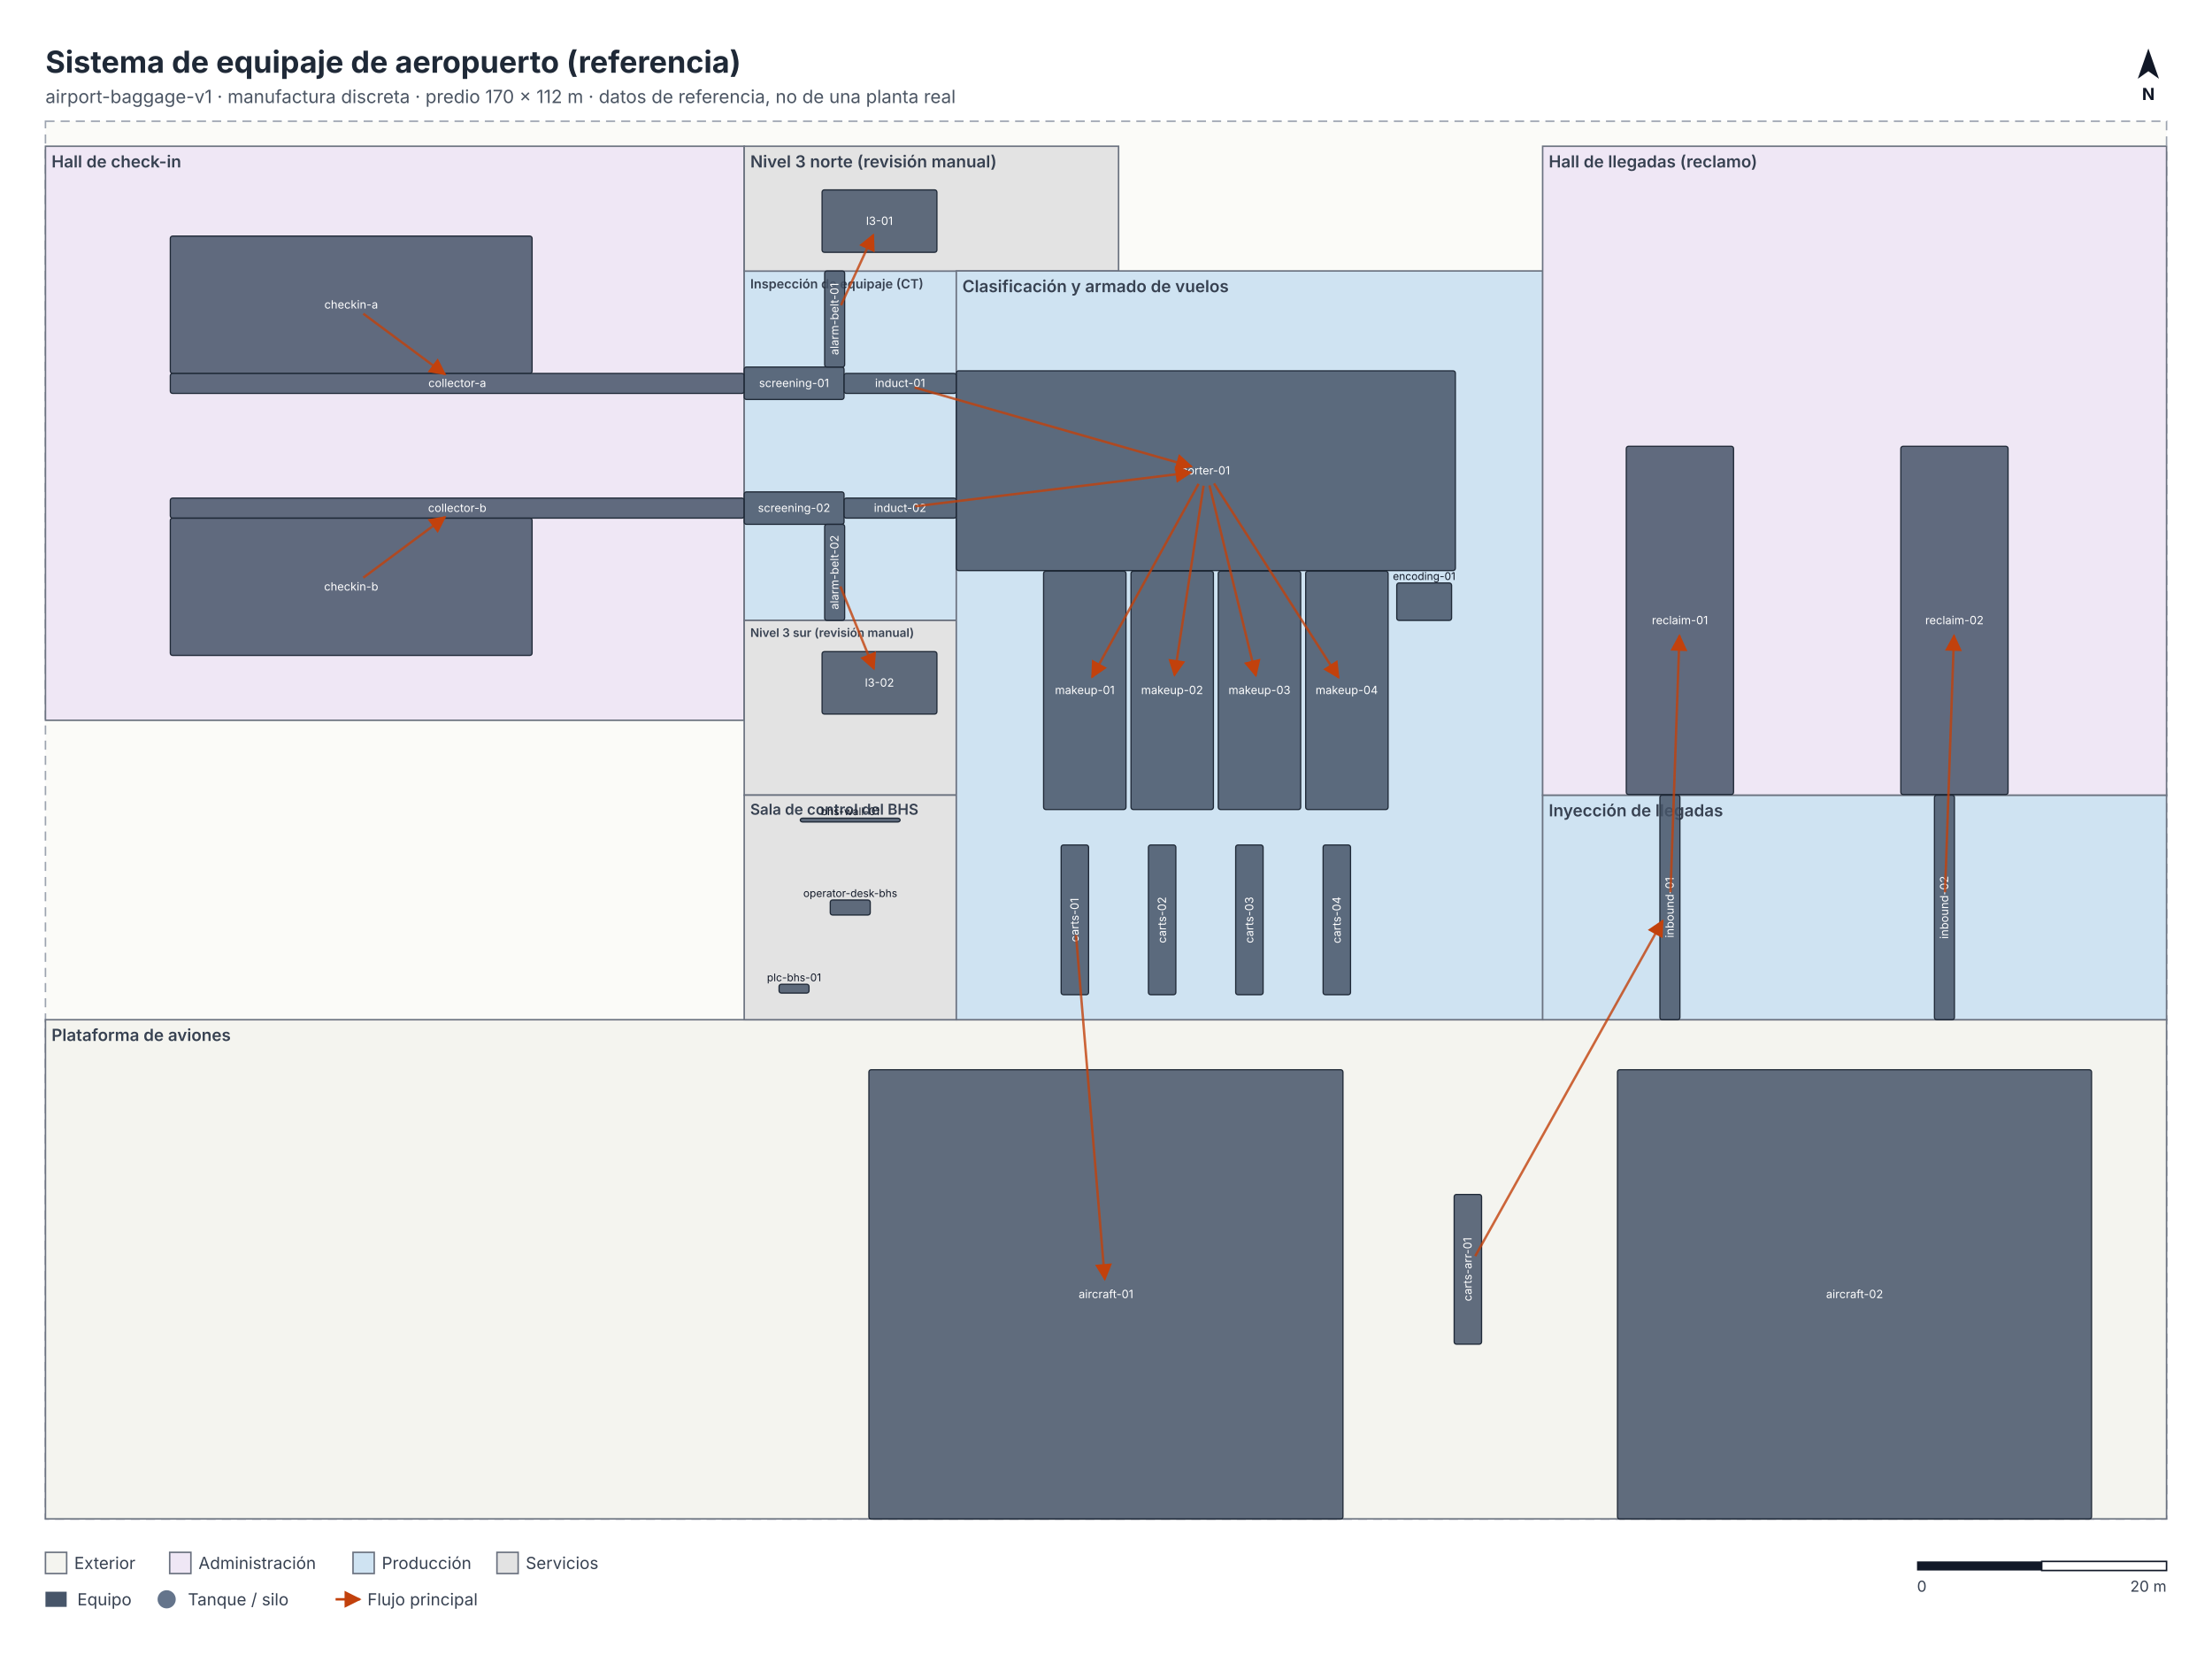
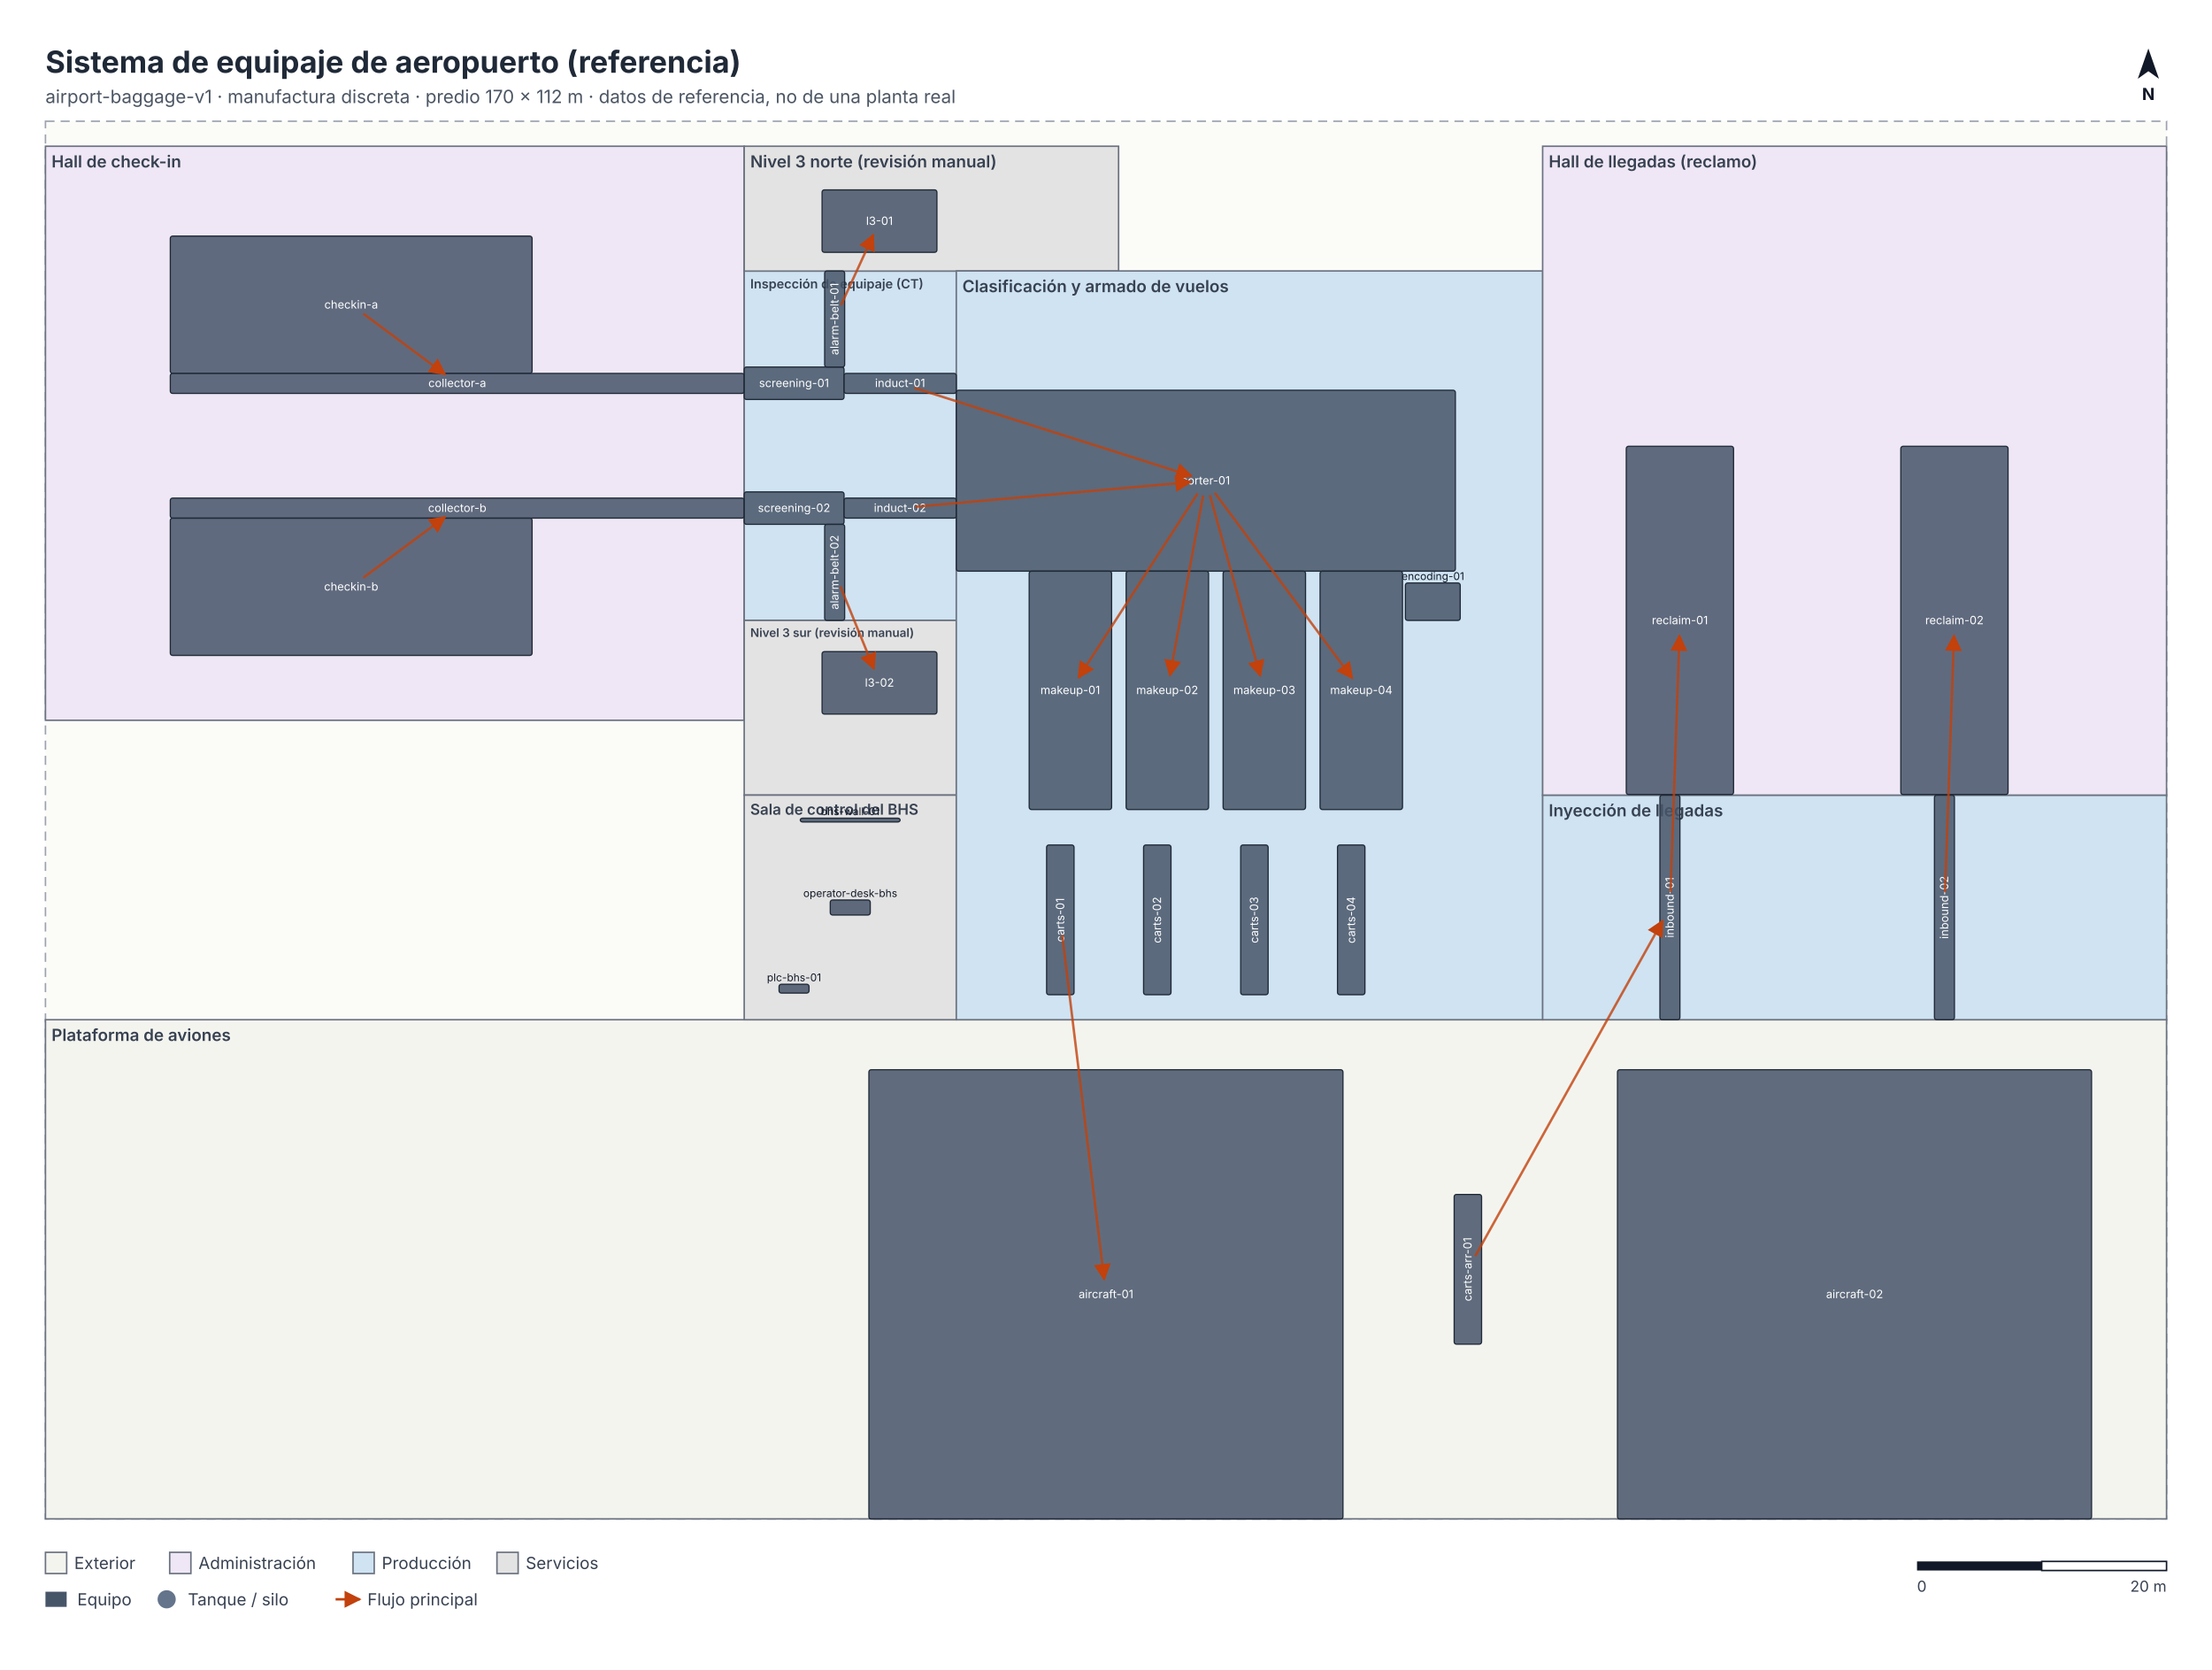
<svg xmlns="http://www.w3.org/2000/svg" width="1460" height="1102" viewBox="0 0 1460 1102" font-family="Inter, Helvetica, Arial, sans-serif">
  <defs>
    <pattern id="hatch" width="6" height="6" patternUnits="userSpaceOnUse" patternTransform="rotate(45)">
      <line x1="0" y1="0" x2="0" y2="6" stroke="#d4a017" stroke-width="1.2" stroke-opacity="0.45" />
    </pattern>
    <marker id="arrow" viewBox="0 0 10 10" refX="9" refY="5" markerWidth="7" markerHeight="7" orient="auto-start-reverse">
      <path d="M0,0 L10,5 L0,10 z" fill="#c2410c" />
    </marker>
    <marker id="arrow-forklift" viewBox="0 0 10 10" refX="9" refY="5" markerWidth="4" markerHeight="4" orient="auto">
      <path d="M0,0 L10,5 L0,10 z" fill="#ea580c" />
    </marker>
    <marker id="arrow-pedestrian" viewBox="0 0 10 10" refX="9" refY="5" markerWidth="4" markerHeight="4" orient="auto">
      <path d="M0,0 L10,5 L0,10 z" fill="#15803d" />
    </marker>
    <marker id="arrow-cart" viewBox="0 0 10 10" refX="9" refY="5" markerWidth="4" markerHeight="4" orient="auto">
      <path d="M0,0 L10,5 L0,10 z" fill="#0284c7" />
    </marker>
  </defs>
  <rect width="100%" height="100%" fill="#ffffff" />
  <text x="30" y="48" font-size="20" font-weight="700" fill="#1f2937">Sistema de equipaje de aeropuerto (referencia)</text>
  <text x="30" y="68" font-size="12" fill="#4b5563">airport-baggage-v1 · manufactura discreta · predio 170 × 112 m · datos de referencia, no de una planta real</text>
  <rect x="30.0" y="80.0" width="1400" height="922.353" fill="#fbfbf8" stroke="#9ca3af" stroke-dasharray="6 4" />
  <rect x="30.0" y="672.9" width="1400.0" height="329.4" fill="#f4f4ef" stroke="#6b7280" stroke-width="1" />
  <text x="34.0" y="686.9" font-size="11.0" font-weight="600" fill="#374151">Plataforma de aviones</text>
  <rect x="30.0" y="96.5" width="461.2" height="378.8" fill="#efe7f5" stroke="#6b7280" stroke-width="1" />
  <text x="34.0" y="110.5" font-size="11.0" font-weight="600" fill="#374151">Hall de check-in</text>
  <rect x="491.2" y="178.8" width="140.0" height="230.6" fill="#cfe3f2" stroke="#6b7280" stroke-width="1" />
  <text x="495.2" y="190.3" font-size="8.429" font-weight="600" fill="#374151">Inspección de equipaje (CT)</text>
  <rect x="491.2" y="96.5" width="247.1" height="82.4" fill="#e3e3e3" stroke="#6b7280" stroke-width="1" />
  <text x="495.2" y="110.5" font-size="11.0" font-weight="600" fill="#374151">Nivel 3 norte (revisión manual)</text>
  <rect x="491.2" y="409.4" width="140.0" height="115.3" fill="#e3e3e3" stroke="#6b7280" stroke-width="1" />
  <text x="495.2" y="420.3" font-size="7.848" font-weight="600" fill="#374151">Nivel 3 sur (revisión manual)</text>
  <rect x="491.2" y="524.7" width="140.0" height="148.2" fill="#e3e3e3" stroke="#6b7280" stroke-width="1" />
  <text x="495.2" y="537.6" font-size="9.895" font-weight="600" fill="#374151">Sala de control del BHS</text>
  <rect x="631.2" y="178.8" width="387.1" height="494.1" fill="#cfe3f2" stroke="#6b7280" stroke-width="1" />
  <text x="635.2" y="192.8" font-size="11.0" font-weight="600" fill="#374151">Clasificación y armado de vuelos</text>
  <rect x="1018.2" y="524.7" width="411.8" height="148.2" fill="#cfe3f2" stroke="#6b7280" stroke-width="1" />
  <text x="1022.2" y="538.7" font-size="11.0" font-weight="600" fill="#374151">Inyección de llegadas</text>
  <rect x="1018.2" y="96.5" width="411.8" height="428.2" fill="#efe7f5" stroke="#6b7280" stroke-width="1" />
  <text x="1022.2" y="110.5" font-size="11.0" font-weight="600" fill="#374151">Hall de llegadas (reclamo)</text>
  <rect x="112.4" y="155.8" width="238.8" height="90.6" rx="1.5" fill="#475569" fill-opacity="0.85" stroke="#1f2937" stroke-width="0.8" />
  <text x="231.8" y="203.6" font-size="7.5" text-anchor="middle" fill="#ffffff">checkin-a</text>
  <rect x="112.4" y="341.9" width="238.8" height="90.6" rx="1.5" fill="#475569" fill-opacity="0.85" stroke="#1f2937" stroke-width="0.8" />
  <text x="231.8" y="389.7" font-size="7.5" text-anchor="middle" fill="#ffffff">checkin-b</text>
  <rect x="112.4" y="246.4" width="378.8" height="13.2" rx="1.5" fill="#475569" fill-opacity="0.85" stroke="#1f2937" stroke-width="0.8" />
  <text x="301.8" y="255.4" font-size="7.5" text-anchor="middle" fill="#ffffff">collector-a</text>
  <rect x="112.4" y="328.7" width="378.8" height="13.2" rx="1.5" fill="#475569" fill-opacity="0.85" stroke="#1f2937" stroke-width="0.8" />
  <text x="301.8" y="337.8" font-size="7.5" text-anchor="middle" fill="#ffffff">collector-b</text>
  <rect x="491.2" y="242.2" width="65.9" height="21.4" rx="1.5" fill="#475569" fill-opacity="0.85" stroke="#1f2937" stroke-width="0.8" />
  <text x="524.1" y="255.4" font-size="7.5" text-anchor="middle" fill="#ffffff">screening-01</text>
  <rect x="491.2" y="324.6" width="65.9" height="21.4" rx="1.5" fill="#475569" fill-opacity="0.85" stroke="#1f2937" stroke-width="0.8" />
  <text x="524.1" y="337.8" font-size="7.5" text-anchor="middle" fill="#ffffff">screening-02</text>
  <rect x="557.1" y="246.4" width="74.1" height="13.2" rx="1.5" fill="#475569" fill-opacity="0.85" stroke="#1f2937" stroke-width="0.8" />
  <text x="594.1" y="255.4" font-size="7.5" text-anchor="middle" fill="#ffffff">induct-01</text>
  <rect x="557.1" y="328.7" width="74.1" height="13.2" rx="1.5" fill="#475569" fill-opacity="0.85" stroke="#1f2937" stroke-width="0.8" />
  <text x="594.1" y="337.8" font-size="7.5" text-anchor="middle" fill="#ffffff">induct-02</text>
  <rect x="544.3" y="178.8" width="13.2" height="63.4" rx="1.5" fill="#475569" fill-opacity="0.85" stroke="#1f2937" stroke-width="0.8" />
  <text x="550.9" y="213.0" font-size="7.5" text-anchor="middle" fill="#ffffff" transform="rotate(-90 550.9 210.5)">alarm-belt-01</text>
  <rect x="544.3" y="346.0" width="13.2" height="63.4" rx="1.5" fill="#475569" fill-opacity="0.85" stroke="#1f2937" stroke-width="0.8" />
  <text x="550.9" y="380.2" font-size="7.5" text-anchor="middle" fill="#ffffff" transform="rotate(-90 550.9 377.7)">alarm-belt-02</text>
  <rect x="542.6" y="125.3" width="75.8" height="41.2" rx="1.5" fill="#475569" fill-opacity="0.85" stroke="#1f2937" stroke-width="0.8" />
  <text x="580.5" y="148.4" font-size="7.5" text-anchor="middle" fill="#ffffff">l3-01</text>
  <rect x="542.6" y="430.0" width="75.8" height="41.2" rx="1.5" fill="#475569" fill-opacity="0.85" stroke="#1f2937" stroke-width="0.8" />
  <text x="580.5" y="453.1" font-size="7.5" text-anchor="middle" fill="#ffffff">l3-02</text>
-   <rect x="631.2" y="244.7" width="329.4" height="131.8" rx="1.5" fill="#475569" fill-opacity="0.85" stroke="#1f2937" stroke-width="0.8" />
-   <text x="795.9" y="313.1" font-size="7.5" text-anchor="middle" fill="#ffffff">sorter-01</text>
-   <rect x="921.9" y="384.7" width="36.2" height="24.7" rx="1.5" fill="#475569" fill-opacity="0.85" stroke="#1f2937" stroke-width="0.8" />
-   <text x="940.0" y="382.7" font-size="7.0" text-anchor="middle" fill="#111827">encoding-01</text>
-   <rect x="688.8" y="376.9" width="54.4" height="157.3" rx="1.5" fill="#475569" fill-opacity="0.85" stroke="#1f2937" stroke-width="0.8" />
-   <text x="716.0" y="458.0" font-size="7.5" text-anchor="middle" fill="#ffffff">makeup-01</text>
-   <rect x="746.5" y="376.9" width="54.4" height="157.3" rx="1.5" fill="#475569" fill-opacity="0.85" stroke="#1f2937" stroke-width="0.8" />
-   <text x="773.6" y="458.0" font-size="7.5" text-anchor="middle" fill="#ffffff">makeup-02</text>
-   <rect x="804.1" y="376.9" width="54.4" height="157.3" rx="1.5" fill="#475569" fill-opacity="0.85" stroke="#1f2937" stroke-width="0.8" />
-   <text x="831.3" y="458.0" font-size="7.5" text-anchor="middle" fill="#ffffff">makeup-03</text>
-   <rect x="861.8" y="376.9" width="54.4" height="157.3" rx="1.5" fill="#475569" fill-opacity="0.85" stroke="#1f2937" stroke-width="0.8" />
-   <text x="888.9" y="458.0" font-size="7.5" text-anchor="middle" fill="#ffffff">makeup-04</text>
-   <rect x="700.4" y="557.6" width="18.1" height="98.8" rx="1.5" fill="#475569" fill-opacity="0.85" stroke="#1f2937" stroke-width="0.8" />
-   <text x="709.4" y="609.6" font-size="7.5" text-anchor="middle" fill="#ffffff" transform="rotate(-90 709.4 607.1)">carts-01</text>
-   <rect x="758.0" y="557.6" width="18.1" height="98.8" rx="1.5" fill="#475569" fill-opacity="0.85" stroke="#1f2937" stroke-width="0.8" />
-   <text x="767.1" y="609.6" font-size="7.5" text-anchor="middle" fill="#ffffff" transform="rotate(-90 767.1 607.1)">carts-02</text>
-   <rect x="815.6" y="557.6" width="18.1" height="98.8" rx="1.5" fill="#475569" fill-opacity="0.85" stroke="#1f2937" stroke-width="0.8" />
-   <text x="824.7" y="609.6" font-size="7.5" text-anchor="middle" fill="#ffffff" transform="rotate(-90 824.7 607.1)">carts-03</text>
-   <rect x="873.3" y="557.6" width="18.1" height="98.8" rx="1.5" fill="#475569" fill-opacity="0.85" stroke="#1f2937" stroke-width="0.8" />
-   <text x="882.4" y="609.6" font-size="7.5" text-anchor="middle" fill="#ffffff" transform="rotate(-90 882.4 607.1)">carts-04</text>
+   <rect x="631.2" y="257.5" width="329.4" height="119.4" rx="1.5" fill="#475569" fill-opacity="0.85" stroke="#1f2937" stroke-width="0.8" />
+   <text x="795.9" y="319.7" font-size="7.5" text-anchor="middle" fill="#ffffff">sorter-01</text>
+   <rect x="927.6" y="384.7" width="36.2" height="24.7" rx="1.5" fill="#475569" fill-opacity="0.85" stroke="#1f2937" stroke-width="0.8" />
+   <text x="945.8" y="382.7" font-size="7.0" text-anchor="middle" fill="#111827">encoding-01</text>
+   <rect x="679.3" y="376.9" width="54.4" height="157.3" rx="1.5" fill="#475569" fill-opacity="0.85" stroke="#1f2937" stroke-width="0.8" />
+   <text x="706.4" y="458.0" font-size="7.5" text-anchor="middle" fill="#ffffff">makeup-01</text>
+   <rect x="743.3" y="376.9" width="54.4" height="157.3" rx="1.5" fill="#475569" fill-opacity="0.85" stroke="#1f2937" stroke-width="0.8" />
+   <text x="770.4" y="458.0" font-size="7.5" text-anchor="middle" fill="#ffffff">makeup-02</text>
+   <rect x="807.3" y="376.9" width="54.4" height="157.3" rx="1.5" fill="#475569" fill-opacity="0.85" stroke="#1f2937" stroke-width="0.8" />
+   <text x="834.5" y="458.0" font-size="7.5" text-anchor="middle" fill="#ffffff">makeup-03</text>
+   <rect x="871.3" y="376.9" width="54.4" height="157.3" rx="1.5" fill="#475569" fill-opacity="0.85" stroke="#1f2937" stroke-width="0.8" />
+   <text x="898.5" y="458.0" font-size="7.5" text-anchor="middle" fill="#ffffff">makeup-04</text>
+   <rect x="690.8" y="557.6" width="18.1" height="98.8" rx="1.5" fill="#475569" fill-opacity="0.85" stroke="#1f2937" stroke-width="0.8" />
+   <text x="699.9" y="609.6" font-size="7.5" text-anchor="middle" fill="#ffffff" transform="rotate(-90 699.9 607.1)">carts-01</text>
+   <rect x="754.8" y="557.6" width="18.1" height="98.8" rx="1.5" fill="#475569" fill-opacity="0.85" stroke="#1f2937" stroke-width="0.8" />
+   <text x="763.8" y="609.6" font-size="7.5" text-anchor="middle" fill="#ffffff" transform="rotate(-90 763.8 607.1)">carts-02</text>
+   <rect x="818.9" y="557.6" width="18.1" height="98.8" rx="1.5" fill="#475569" fill-opacity="0.85" stroke="#1f2937" stroke-width="0.8" />
+   <text x="827.9" y="609.6" font-size="7.5" text-anchor="middle" fill="#ffffff" transform="rotate(-90 827.9 607.1)">carts-03</text>
+   <rect x="882.8" y="557.6" width="18.1" height="98.8" rx="1.5" fill="#475569" fill-opacity="0.85" stroke="#1f2937" stroke-width="0.8" />
+   <text x="891.9" y="609.6" font-size="7.5" text-anchor="middle" fill="#ffffff" transform="rotate(-90 891.9 607.1)">carts-04</text>
  <rect x="514.2" y="649.5" width="19.8" height="5.8" rx="1.5" fill="#475569" fill-opacity="0.85" stroke="#1f2937" stroke-width="0.8" />
  <text x="524.1" y="647.5" font-size="7.0" text-anchor="middle" fill="#111827">plc-bhs-01</text>
  <rect x="548.0" y="593.9" width="26.4" height="9.9" rx="1.5" fill="#475569" fill-opacity="0.85" stroke="#1f2937" stroke-width="0.8" />
  <text x="561.2" y="591.9" font-size="7.0" text-anchor="middle" fill="#111827">operator-desk-bhs</text>
  <rect x="528.2" y="539.9" width="65.9" height="2.5" rx="1.5" fill="#475569" fill-opacity="0.85" stroke="#1f2937" stroke-width="0.8" />
  <text x="561.2" y="537.9" font-size="7.0" text-anchor="middle" fill="#111827">bhs-wall-01</text>
  <rect x="573.5" y="705.9" width="312.9" height="296.5" rx="1.5" fill="#475569" fill-opacity="0.85" stroke="#1f2937" stroke-width="0.8" />
  <text x="730.0" y="856.6" font-size="7.5" text-anchor="middle" fill="#ffffff">aircraft-01</text>
  <rect x="1067.6" y="705.9" width="312.9" height="296.5" rx="1.5" fill="#475569" fill-opacity="0.85" stroke="#1f2937" stroke-width="0.8" />
  <text x="1224.1" y="856.6" font-size="7.5" text-anchor="middle" fill="#ffffff">aircraft-02</text>
  <rect x="959.8" y="788.2" width="18.1" height="98.8" rx="1.5" fill="#475569" fill-opacity="0.85" stroke="#1f2937" stroke-width="0.8" />
  <text x="968.8" y="840.1" font-size="7.5" text-anchor="middle" fill="#ffffff" transform="rotate(-90 968.8 837.6)">carts-arr-01</text>
  <rect x="1095.6" y="524.7" width="13.2" height="148.2" rx="1.5" fill="#475569" fill-opacity="0.85" stroke="#1f2937" stroke-width="0.8" />
  <text x="1102.2" y="601.3" font-size="7.5" text-anchor="middle" fill="#ffffff" transform="rotate(-90 1102.2 598.8)">inbound-01</text>
  <rect x="1276.8" y="524.7" width="13.2" height="148.2" rx="1.5" fill="#475569" fill-opacity="0.85" stroke="#1f2937" stroke-width="0.8" />
  <text x="1283.4" y="601.3" font-size="7.5" text-anchor="middle" fill="#ffffff" transform="rotate(-90 1283.4 598.8)">inbound-02</text>
  <rect x="1073.4" y="294.5" width="70.8" height="229.8" rx="1.5" fill="#475569" fill-opacity="0.85" stroke="#1f2937" stroke-width="0.8" />
  <text x="1108.8" y="411.9" font-size="7.5" text-anchor="middle" fill="#ffffff">reclaim-01</text>
  <rect x="1254.6" y="294.5" width="70.8" height="229.8" rx="1.5" fill="#475569" fill-opacity="0.85" stroke="#1f2937" stroke-width="0.8" />
  <text x="1290.0" y="411.9" font-size="7.5" text-anchor="middle" fill="#ffffff">reclaim-02</text>
  <line x1="239.8" y1="207.0" x2="293.7" y2="247.0" stroke="#c2410c" stroke-width="1.6" stroke-opacity="0.8" marker-end="url(#arrow)" />
  <line x1="239.8" y1="381.2" x2="293.7" y2="341.2" stroke="#c2410c" stroke-width="1.6" stroke-opacity="0.8" marker-end="url(#arrow)" />
-   <line x1="603.7" y1="255.7" x2="786.3" y2="307.8" stroke="#c2410c" stroke-width="1.6" stroke-opacity="0.8" marker-end="url(#arrow)" />
-   <line x1="604.0" y1="334.1" x2="786.0" y2="311.8" stroke="#c2410c" stroke-width="1.6" stroke-opacity="0.8" marker-end="url(#arrow)" />
+   <line x1="603.6" y1="256.0" x2="786.4" y2="314.1" stroke="#c2410c" stroke-width="1.6" stroke-opacity="0.8" marker-end="url(#arrow)" />
+   <line x1="604.1" y1="334.4" x2="785.9" y2="318.1" stroke="#c2410c" stroke-width="1.6" stroke-opacity="0.8" marker-end="url(#arrow)" />
  <line x1="555.1" y1="201.4" x2="576.4" y2="155.0" stroke="#c2410c" stroke-width="1.6" stroke-opacity="0.8" marker-end="url(#arrow)" />
  <line x1="554.7" y1="387.0" x2="576.8" y2="441.3" stroke="#c2410c" stroke-width="1.6" stroke-opacity="0.8" marker-end="url(#arrow)" />
-   <line x1="791.1" y1="319.3" x2="720.8" y2="446.8" stroke="#c2410c" stroke-width="1.6" stroke-opacity="0.8" marker-end="url(#arrow)" />
-   <line x1="794.4" y1="320.5" x2="775.2" y2="445.6" stroke="#c2410c" stroke-width="1.6" stroke-opacity="0.8" marker-end="url(#arrow)" />
-   <line x1="798.3" y1="320.3" x2="828.9" y2="445.8" stroke="#c2410c" stroke-width="1.6" stroke-opacity="0.8" marker-end="url(#arrow)" />
-   <line x1="801.3" y1="319.0" x2="883.5" y2="447.1" stroke="#c2410c" stroke-width="1.6" stroke-opacity="0.8" marker-end="url(#arrow)" />
-   <line x1="710.2" y1="617.0" x2="729.2" y2="844.2" stroke="#c2410c" stroke-width="1.6" stroke-opacity="0.8" marker-end="url(#arrow)" />
+   <line x1="790.5" y1="325.6" x2="711.9" y2="447.1" stroke="#c2410c" stroke-width="1.6" stroke-opacity="0.8" marker-end="url(#arrow)" />
+   <line x1="794.1" y1="327.0" x2="772.2" y2="445.7" stroke="#c2410c" stroke-width="1.6" stroke-opacity="0.8" marker-end="url(#arrow)" />
+   <line x1="798.6" y1="326.8" x2="831.8" y2="445.9" stroke="#c2410c" stroke-width="1.6" stroke-opacity="0.8" marker-end="url(#arrow)" />
+   <line x1="801.8" y1="325.2" x2="892.5" y2="447.5" stroke="#c2410c" stroke-width="1.6" stroke-opacity="0.8" marker-end="url(#arrow)" />
+   <line x1="701.1" y1="617.0" x2="728.8" y2="844.2" stroke="#c2410c" stroke-width="1.6" stroke-opacity="0.8" marker-end="url(#arrow)" />
  <line x1="973.7" y1="828.9" x2="1097.4" y2="607.6" stroke="#c2410c" stroke-width="1.6" stroke-opacity="0.8" marker-end="url(#arrow)" />
  <line x1="1102.6" y1="588.8" x2="1108.5" y2="419.4" stroke="#c2410c" stroke-width="1.6" stroke-opacity="0.8" marker-end="url(#arrow)" />
  <line x1="1283.8" y1="588.8" x2="1289.7" y2="419.4" stroke="#c2410c" stroke-width="1.6" stroke-opacity="0.8" marker-end="url(#arrow)" />
  <rect x="30" y="1024.353" width="14" height="14" fill="#f4f4ef" stroke="#6b7280" />
  <text x="49" y="1035.353" font-size="11" fill="#374151">Exterior</text>
  <rect x="112.0" y="1024.353" width="14" height="14" fill="#efe7f5" stroke="#6b7280" />
  <text x="131.0" y="1035.353" font-size="11" fill="#374151">Administración</text>
  <rect x="233.0" y="1024.353" width="14" height="14" fill="#cfe3f2" stroke="#6b7280" />
  <text x="252.0" y="1035.353" font-size="11" fill="#374151">Producción</text>
  <rect x="328.0" y="1024.353" width="14" height="14" fill="#e3e3e3" stroke="#6b7280" />
  <text x="347.0" y="1035.353" font-size="11" fill="#374151">Servicios</text>
  <rect x="30" y="1050.353" width="14" height="10" fill="#475569" />
  <text x="51" y="1059.353" font-size="11" fill="#374151">Equipo</text>
  <circle cx="110.0" cy="1055.353" r="6" fill="#64748b" />
  <text x="124.0" y="1059.353" font-size="11" fill="#374151">Tanque / silo</text>
  <line x1="221.5" y1="1055.353" x2="237.5" y2="1055.353" stroke="#c2410c" stroke-width="1.6" marker-end="url(#arrow)" />
  <text x="242.5" y="1059.353" font-size="11" fill="#374151">Flujo principal</text>
  <rect x="1265.3" y="1030.353" width="82.4" height="6" fill="#111827" />
  <rect x="1347.6" y="1030.353" width="82.4" height="6" fill="#ffffff" stroke="#111827" />
  <text x="1265.3" y="1050.353" font-size="10" fill="#374151">0</text>
  <text x="1430.0" y="1050.353" font-size="10" text-anchor="end" fill="#374151">20 m</text>
  <path d="M1418,32 L1425,52 L1418,47 L1411,52 z" fill="#111827" />
  <text x="1418" y="66" font-size="11" font-weight="700" text-anchor="middle" fill="#111827">N</text>
</svg>
